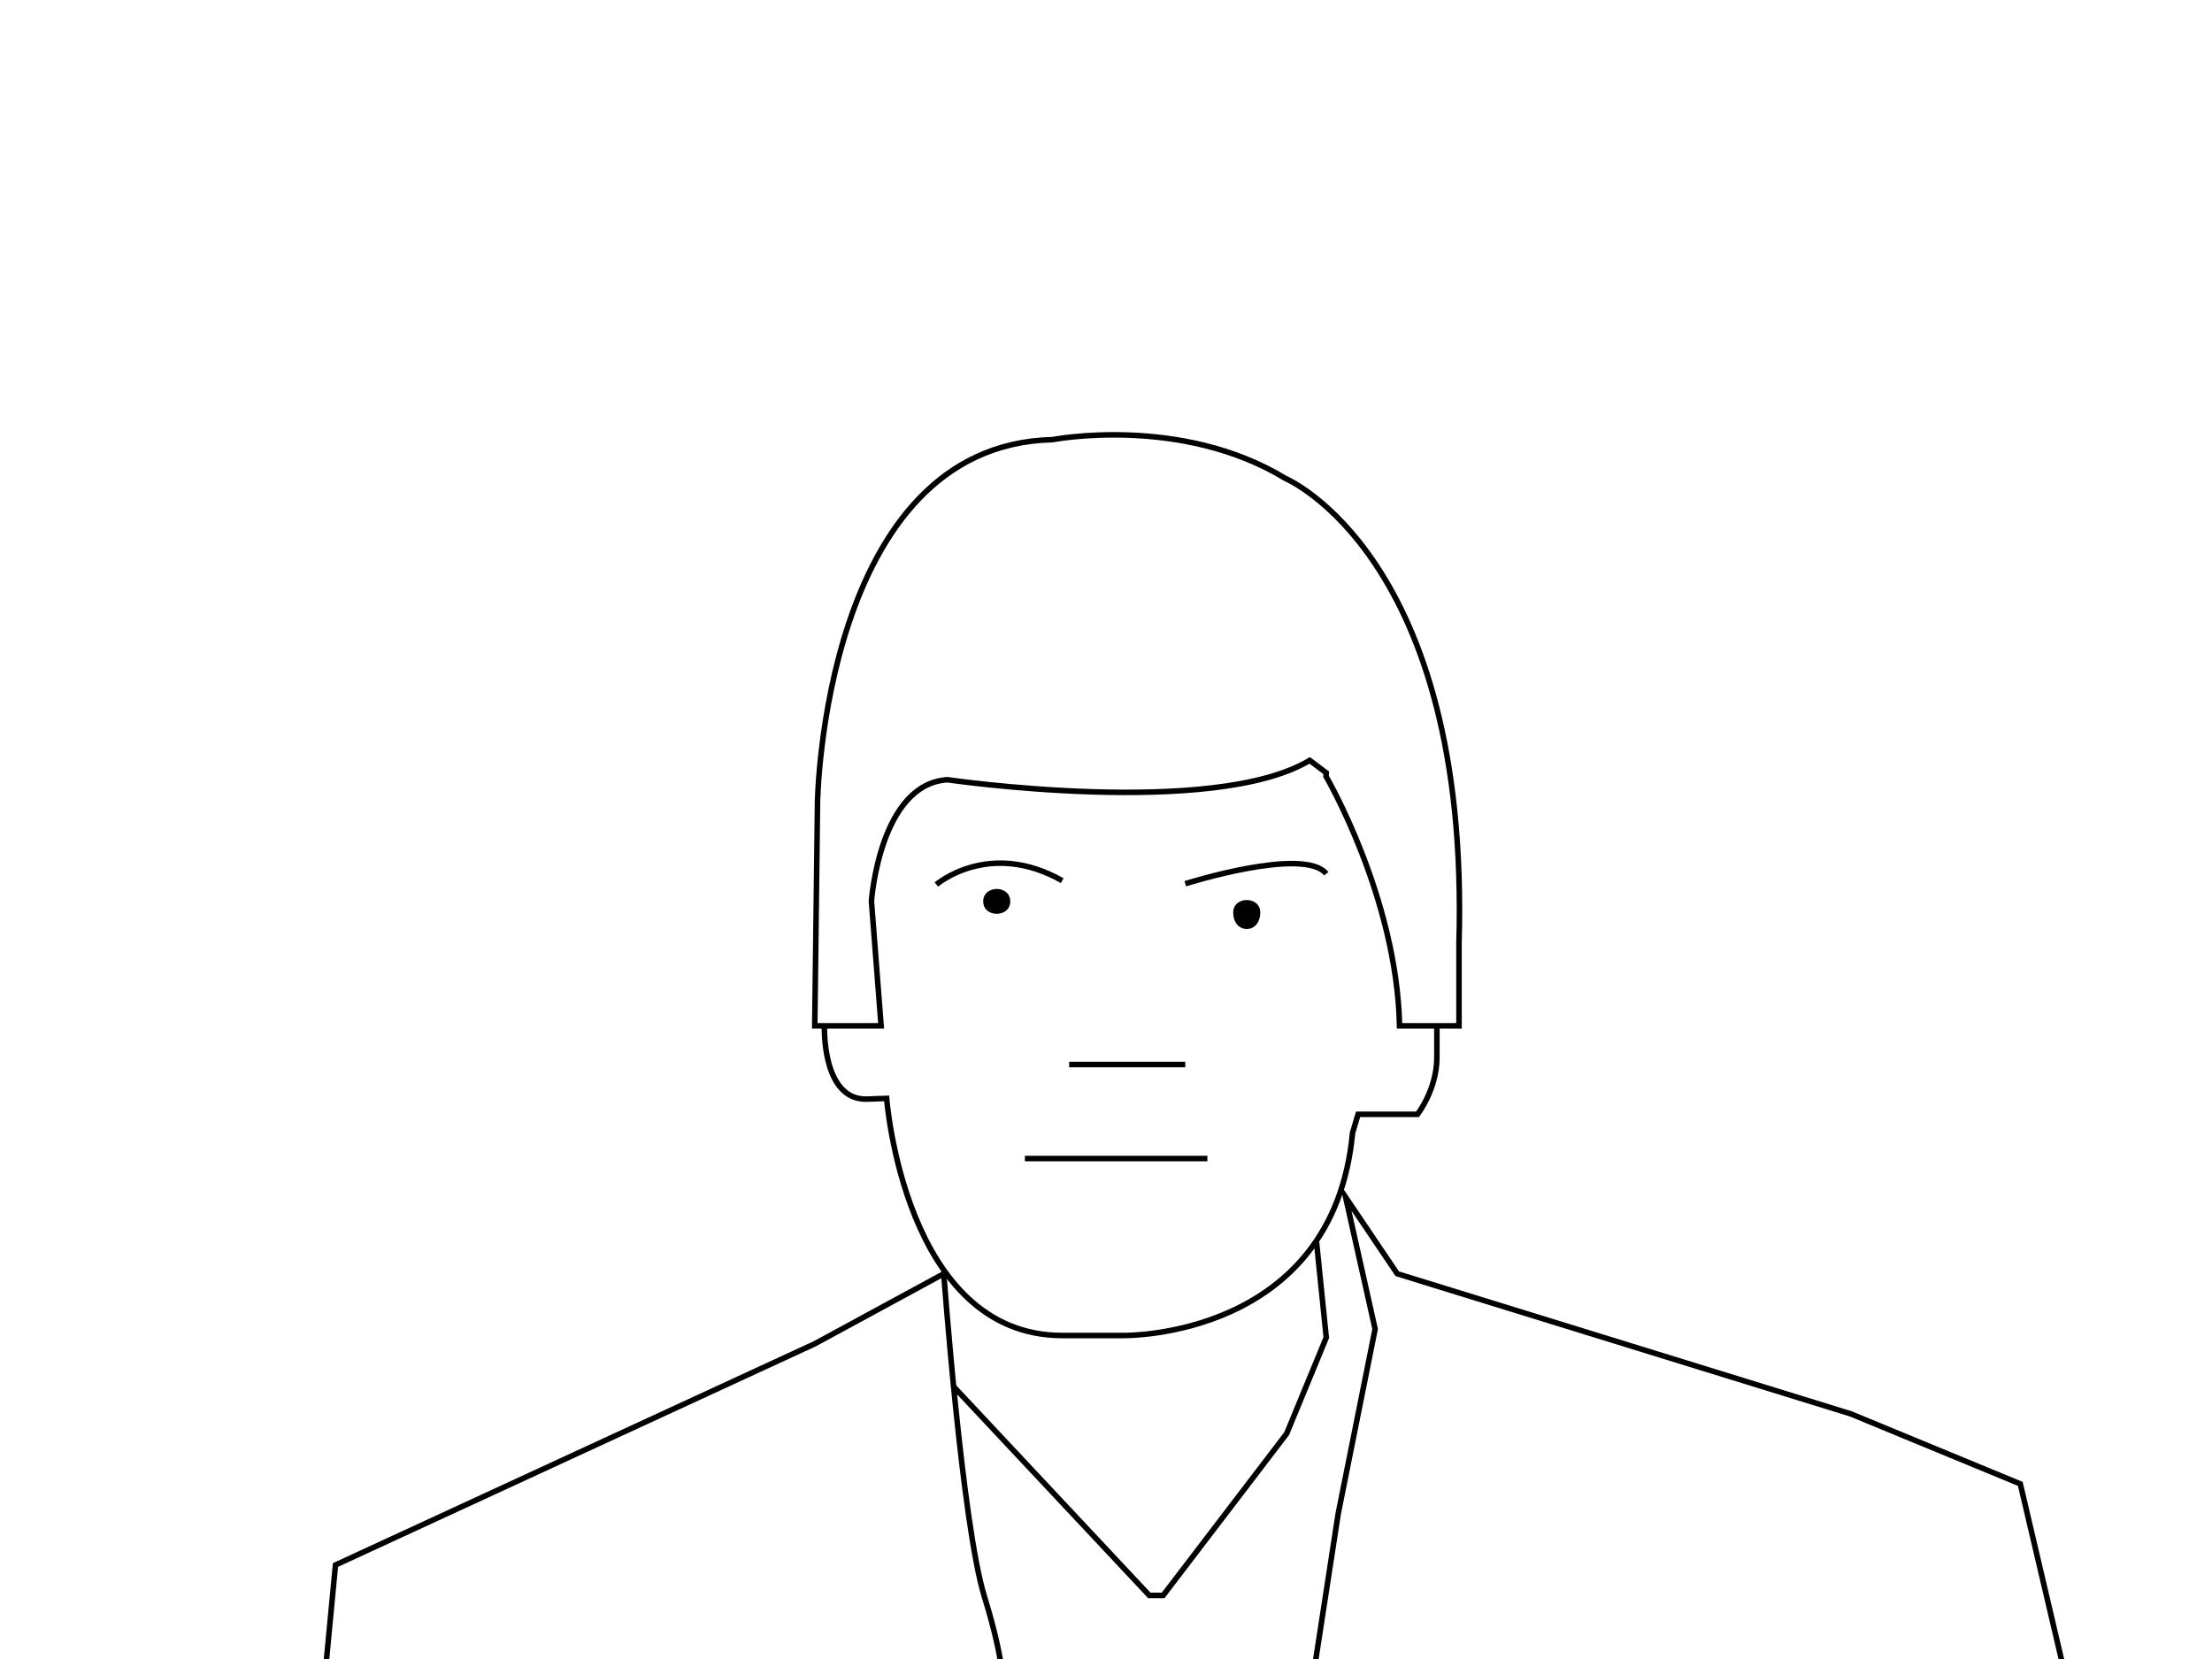
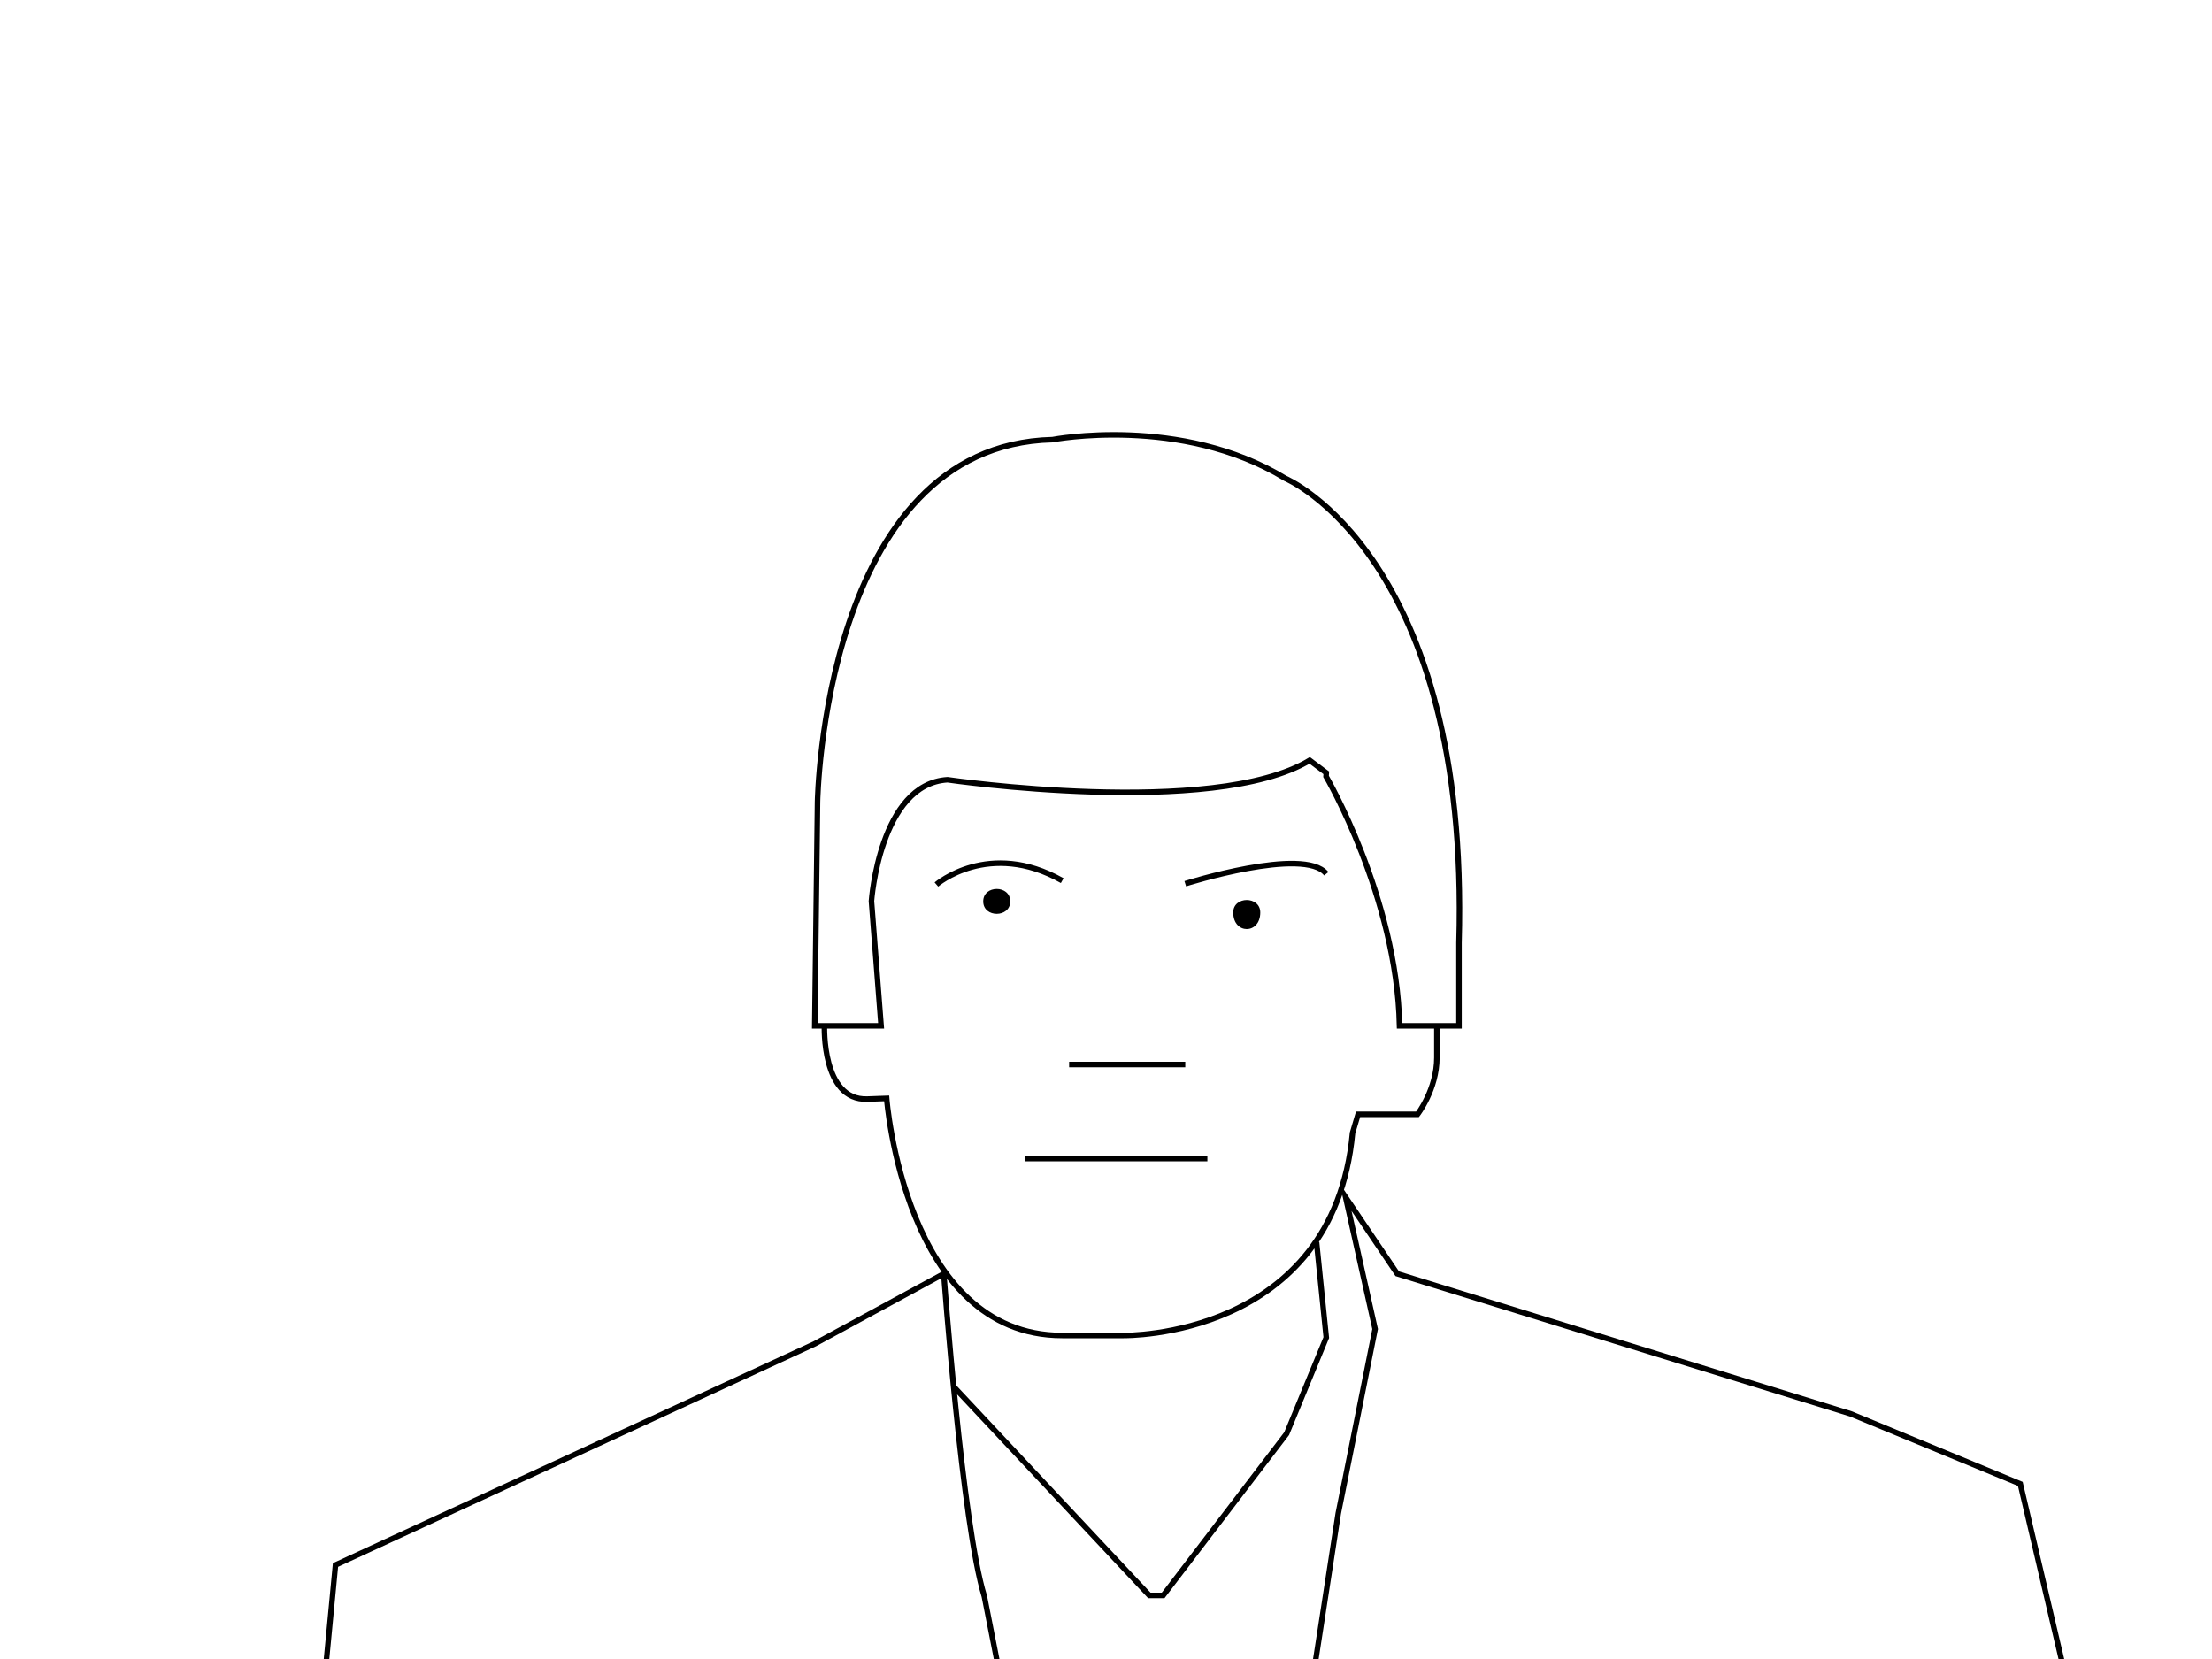
- <svg xmlns="http://www.w3.org/2000/svg" version="1.1" id="Layer_2" x="0px" y="0px" width="400px" height="300px" viewBox="0 0 400 300" style="enable-background:new 0 0 400 300;" xml:space="preserve">
-   <path style="fill:none;stroke:#000000;stroke-miterlimit:10;" d="M57.999,311l2.667-28l86.667-40l23.333-12.667  c0,0,3.333,45.334,7.333,58.334s3.334,17,3.334,17L181.374,327" />
-   <polyline style="fill:none;stroke:#000000;stroke-miterlimit:10;" points="232.666,334.333 241.999,273.667 248.666,240.333   243.333,216.502 252.666,230.333 334.666,255.667 365.333,268.333 375.333,311 " />
-   <path style="fill:none;stroke:#000000;stroke-miterlimit:10;" d="M239.833,139.75l-3-2.25c-17.5,10.5-65.5,3.5-65.5,3.5  c-12.25,0.75-13.75,21.946-13.75,21.946l1.75,22.554h-12l0.5-40.5c0,0,1-64.5,42.5-65.5c0,0,23.166-4.5,42.083,7  c0,0,33.417,14,31.417,84v15h-10.75c-0.5-23.25-13.293-45.107-13.293-45.107L239.833,139.75z" />
-   <line style="fill:none;stroke:#000000;stroke-miterlimit:10;" x1="185.333" y1="209.5" x2="218.333" y2="209.5" />
-   <line style="fill:none;stroke:#000000;stroke-miterlimit:10;" x1="193.333" y1="192.5" x2="214.333" y2="192.5" />
-   <path style="fill:none;stroke:#000000;stroke-miterlimit:10;" d="M169.333,159.946c0,0,9.5-8.196,22.75-0.696" />
-   <path style="fill:none;stroke:#000000;stroke-miterlimit:10;" d="M214.333,159.805c0,0,21.5-6.805,25.5-1.805" />
-   <path style="fill:none;stroke:#000000;stroke-miterlimit:10;" d="M149.083,185.5c0,0-0.51,13.545,7.75,13.25  c3.5-0.125,3.5-0.125,3.5-0.125s3.25,42.875,31.75,42.875h11.125c0,0,37.875,0.625,41.375-36.625l1-3.375h2.75h8  c0,0,3.5-4.5,3.5-10.25s0-5.25,0-5.25" />
-   <polyline style="fill:none;stroke:#000000;stroke-miterlimit:10;" points="172.38,250.678 207.833,288.5 210.333,288.5   232.666,259.25 239.833,241.875 238.075,224.661 " />
-   <path d="M182.685,163c0,3-4.889,3-4.889,0S182.685,160,182.685,163z" />
-   <path d="M227.896,165c0,4-4.89,4-4.89,0C223.006,162,227.896,162,227.896,165z" />
+ <svg xmlns="http://www.w3.org/2000/svg" width="400" height="300" viewBox="0 0 400 300">
+   <path d="M57.999 311l2.667-28 86.667-40 23.333-12.667s3.333 45.334 7.333 58.334l3.334 17 .041 21.333M232.666 334.333l9.333-60.666 6.667-33.334-5.333-23.831 9.333 13.831 82 25.334 30.667 12.666 10 42.667" stroke="#000" stroke-miterlimit="10" fill="none" />
+   <path d="M239.833 139.75l-3-2.25c-17.5 10.5-65.5 3.5-65.5 3.5-12.25.75-13.75 21.946-13.75 21.946l1.75 22.554h-12l.5-40.5s1-64.5 42.5-65.5c0 0 23.166-4.5 42.083 7 0 0 33.417 14 31.417 84v15h-10.75c-.5-23.25-13.293-45.107-13.293-45.107l.043-.643zM185.333 209.5h33M193.333 192.5h21M169.333 159.946s9.5-8.196 22.75-.696M214.333 159.805s21.5-6.805 25.5-1.805M149.083 185.5s-.51 13.545 7.75 13.25l3.5-.125s3.25 42.875 31.75 42.875h11.125s37.875.625 41.375-36.625l1-3.375h10.75s3.5-4.5 3.5-10.25v-5.25M172.38 250.678l35.453 37.822h2.5l22.333-29.25 7.167-17.375-1.758-17.214" stroke="#000" stroke-miterlimit="10" fill="none" />
+   <path d="M182.685 163c0 3-4.889 3-4.889 0s4.889-3 4.889 0zM227.896 165c0 4-4.89 4-4.89 0 0-3 4.89-3 4.89 0z" />
</svg>
